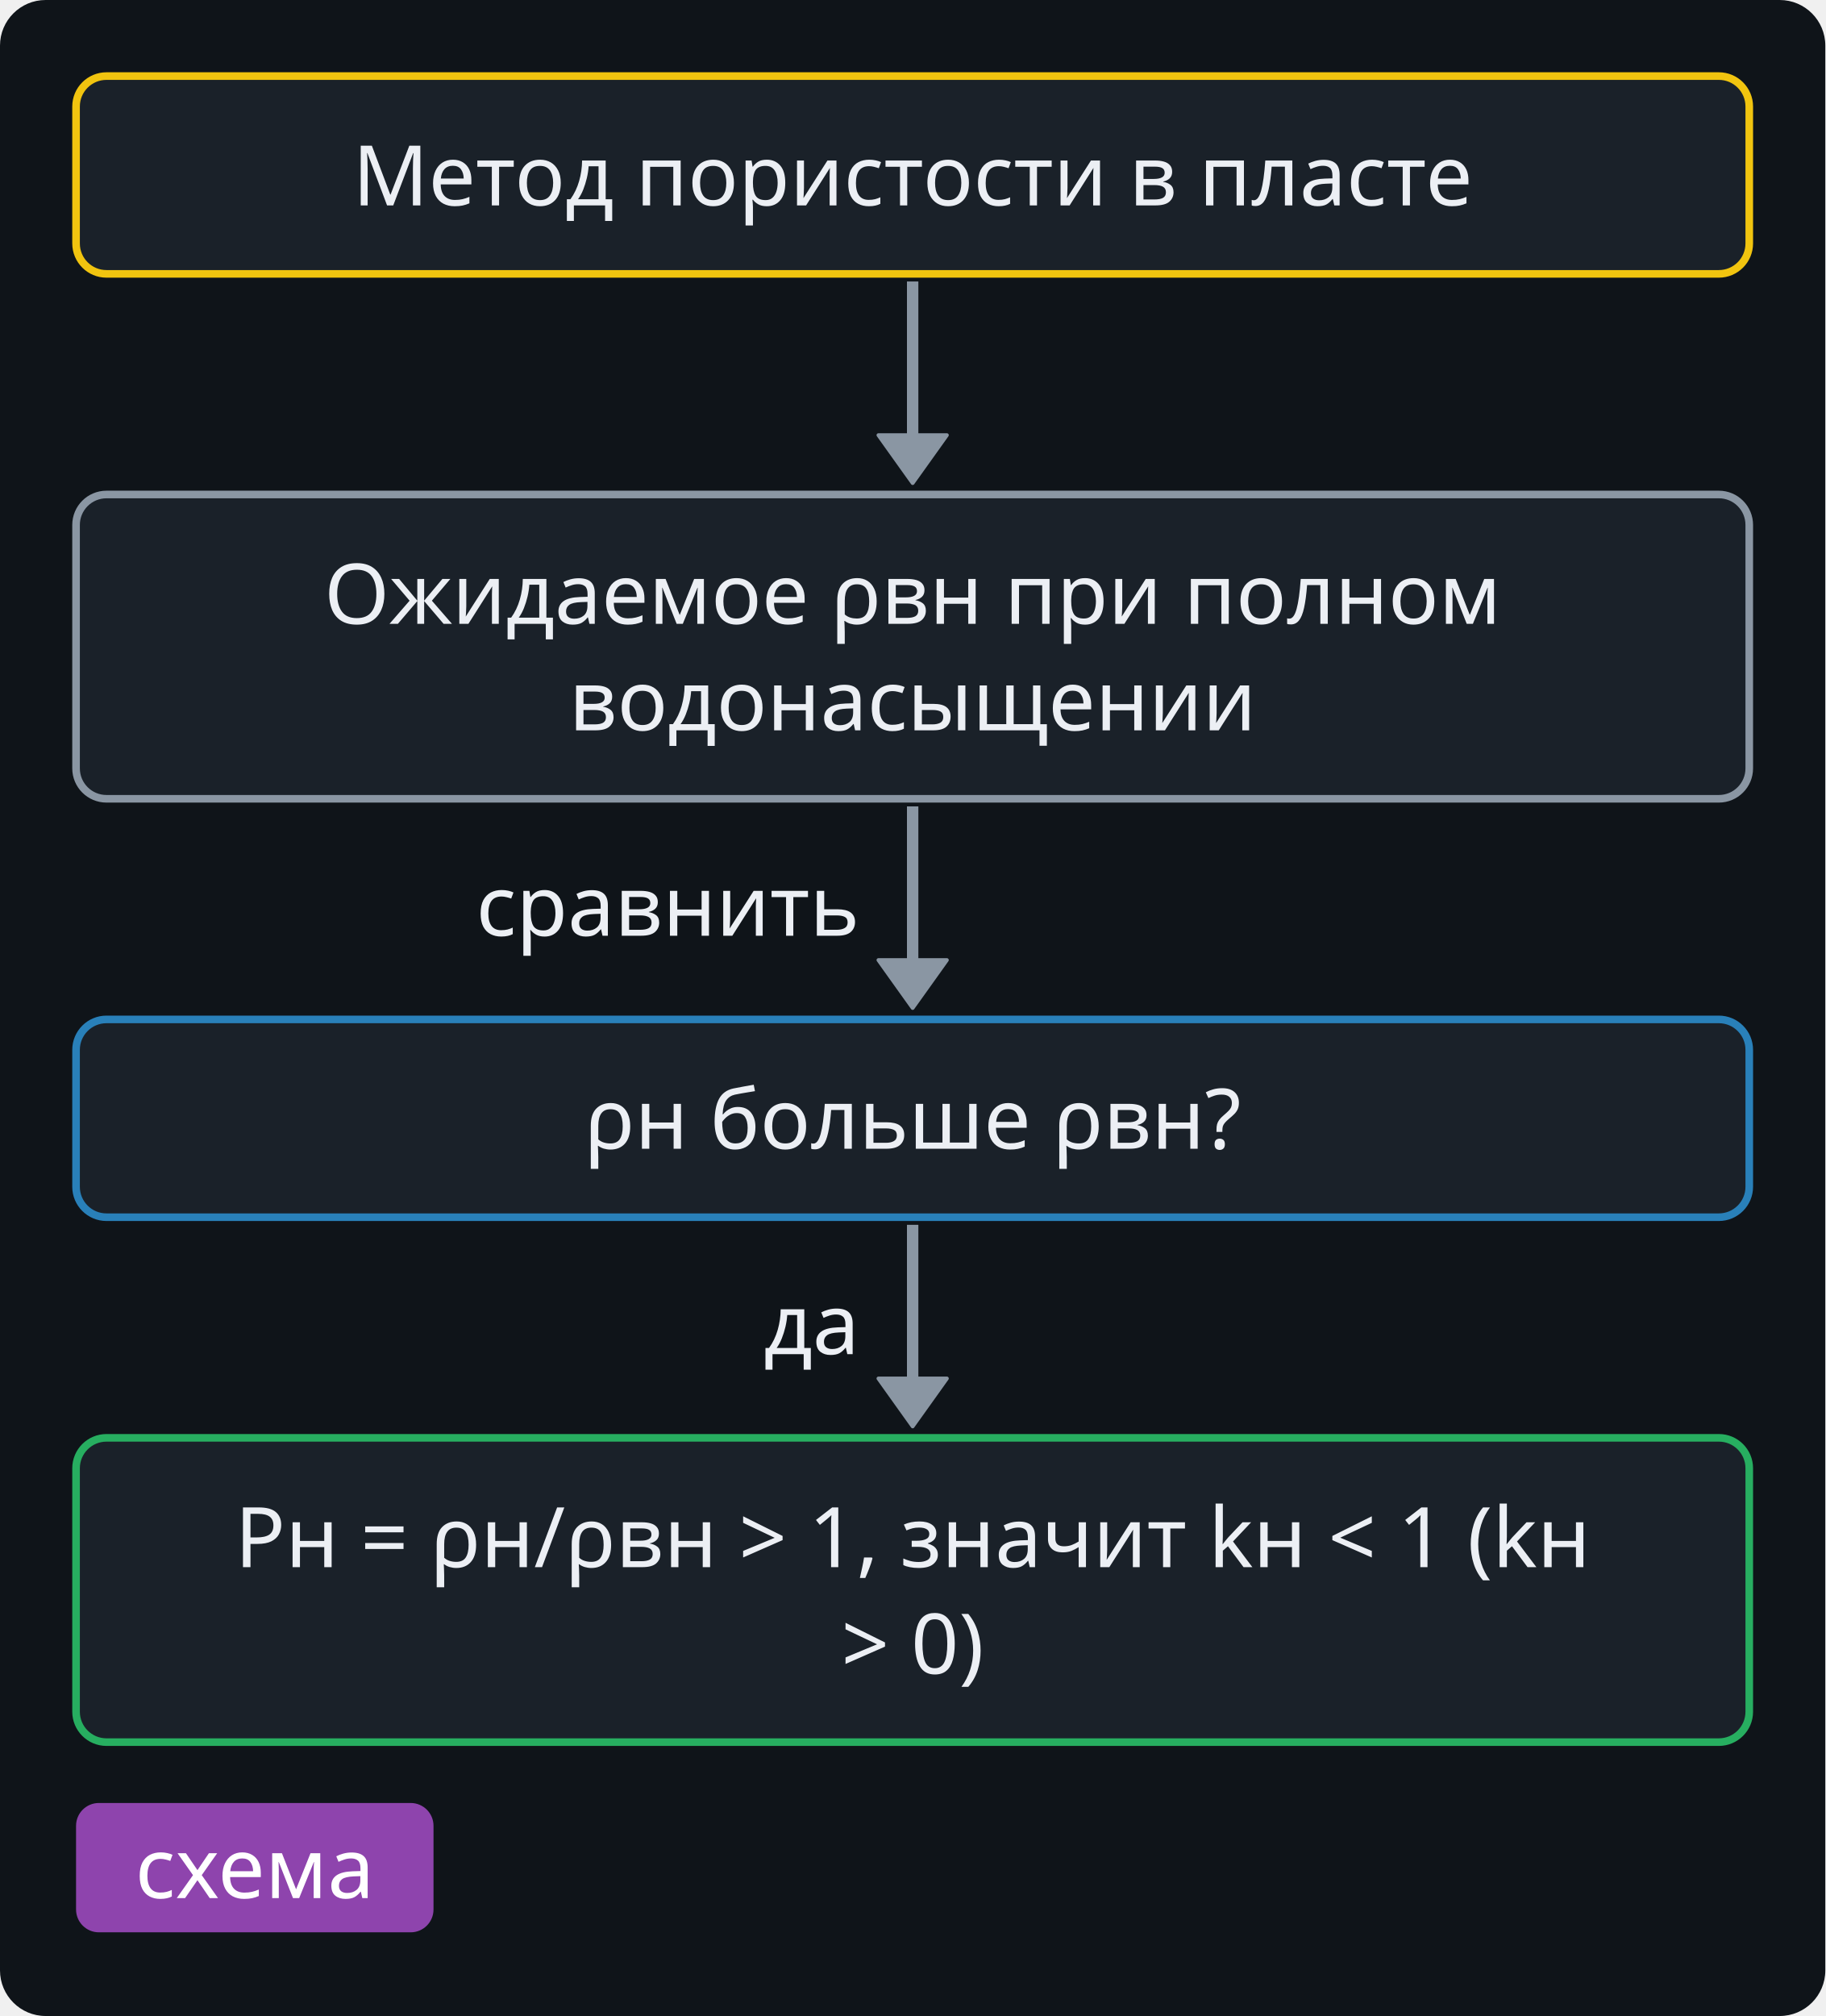
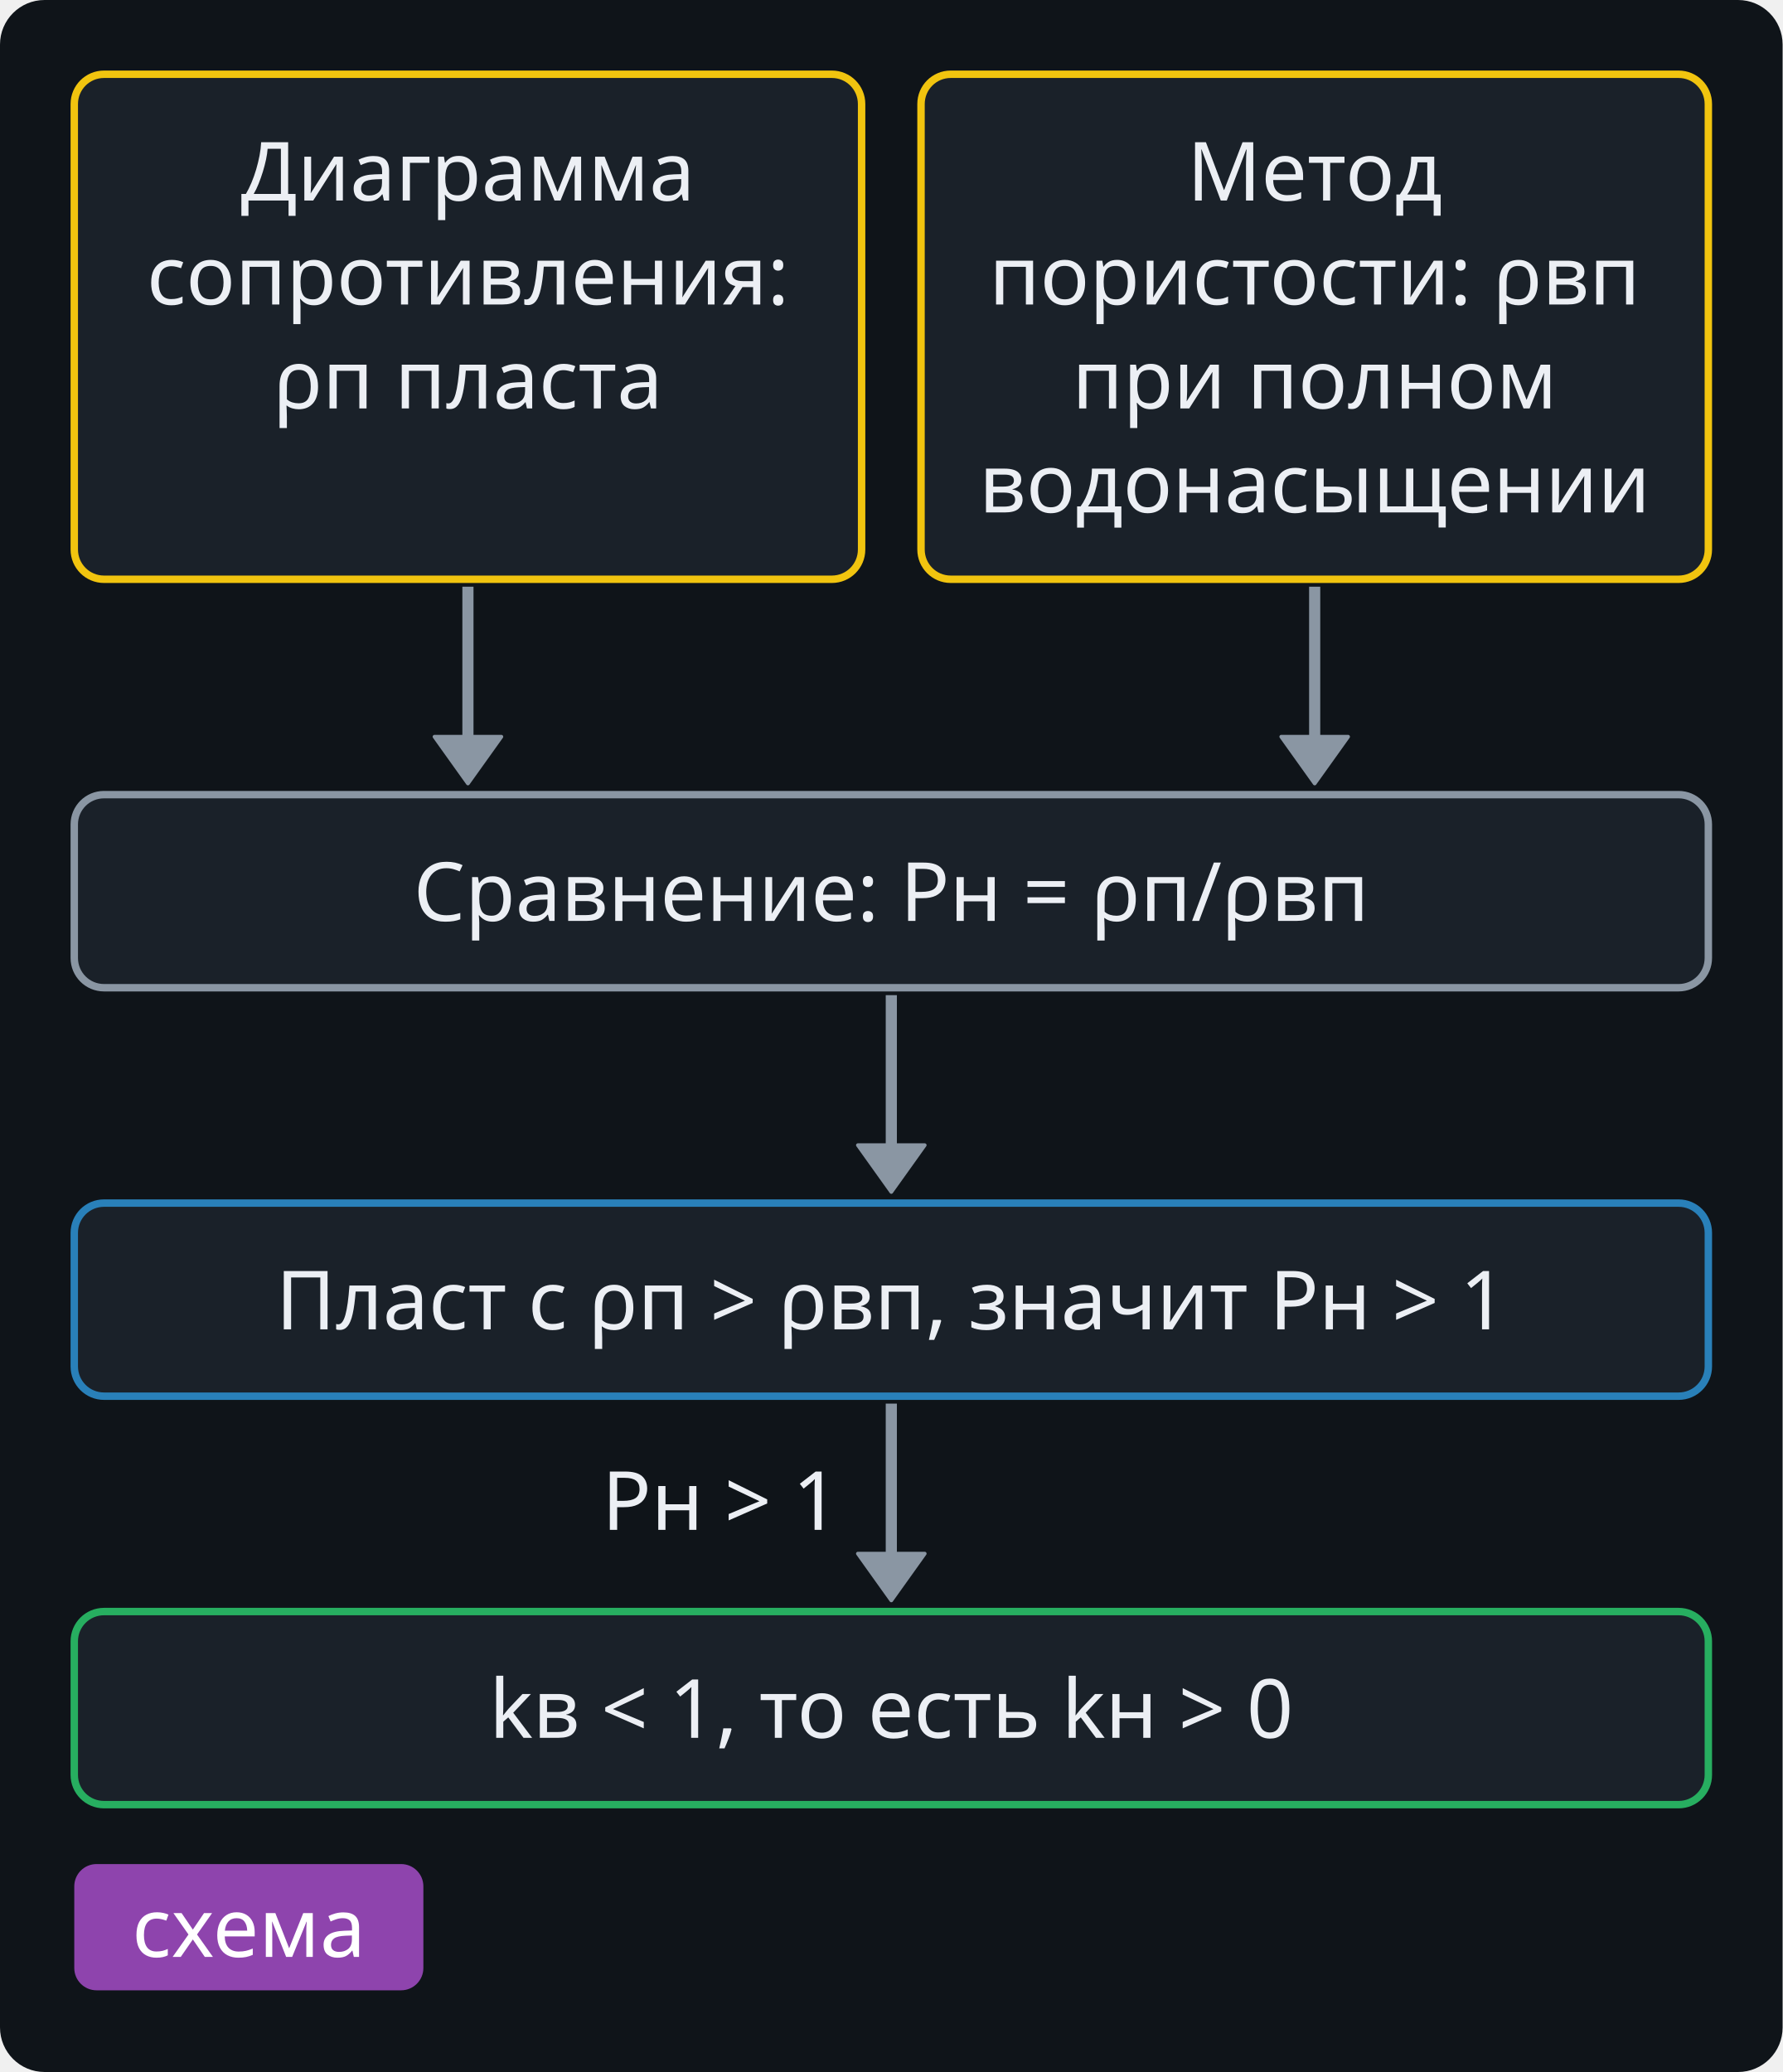
- <svg xmlns="http://www.w3.org/2000/svg" viewBox="0 0 480 530" width="480" height="530" font-family="Segoe UI, sans-serif" role="img">
-   <rect x="0.0" y="0.0" width="480.0" height="530.0" rx="12" fill="#0F1419" stroke="none" />
-   <rect x="20.0" y="20.0" width="440.0" height="52.0" rx="8" fill="#1A2129" stroke="#F1C40F" stroke-width="2" />
-   <text x="240.0" y="54.0" fill="#ECEFF4" font-size="22" font-weight="400" text-anchor="middle">Метод пористости в пласте</text>
-   <rect x="20.0" y="130.0" width="440.0" height="80.0" rx="8" fill="#1A2129" stroke="#8A96A3" stroke-width="2" />
-   <text x="240.0" y="164.0" fill="#ECEFF4" font-size="22" font-weight="400" text-anchor="middle">Ожидаемое ρвн при полном</text>
-   <text x="240.0" y="192.0" fill="#ECEFF4" font-size="22" font-weight="400" text-anchor="middle">водонасыщении</text>
-   <rect x="20.0" y="268.0" width="440.0" height="52.0" rx="8" fill="#1A2129" stroke="#2980B9" stroke-width="2" />
-   <text x="240.0" y="302.0" fill="#ECEFF4" font-size="22" font-weight="400" text-anchor="middle">ρн больше ρвн?</text>
-   <rect x="20.0" y="378.0" width="440.0" height="80.0" rx="8" fill="#1A2129" stroke="#27AE60" stroke-width="2" />
-   <text x="240.0" y="412.0" fill="#ECEFF4" font-size="22" font-weight="400" text-anchor="middle">Pн = ρн/ρвн &gt; 1, значит kн &lt; 1 (kн</text>
-   <text x="240.0" y="440.0" fill="#ECEFF4" font-size="22" font-weight="400" text-anchor="middle">&gt; 0)</text>
-   <line x1="240.0" y1="74.0" x2="240.0" y2="114.4" stroke="#8A96A3" stroke-width="3" />
-   <path d="M240.0,127.0 L231.0,114.4 L249.0,114.4 Z" fill="#8A96A3" stroke="#8A96A3" stroke-width="1" stroke-linejoin="round" />
-   <line x1="240.0" y1="212.0" x2="240.0" y2="252.4" stroke="#8A96A3" stroke-width="3" />
-   <path d="M240.0,265.0 L231.0,252.4 L249.0,252.4 Z" fill="#8A96A3" stroke="#8A96A3" stroke-width="1" stroke-linejoin="round" />
-   <text x="226.0" y="246.0" fill="#ECEFF4" font-size="22" font-weight="400" text-anchor="end">сравнить</text>
-   <line x1="240.0" y1="322.0" x2="240.0" y2="362.4" stroke="#8A96A3" stroke-width="3" />
-   <path d="M240.0,375.0 L231.0,362.4 L249.0,362.4 Z" fill="#8A96A3" stroke="#8A96A3" stroke-width="1" stroke-linejoin="round" />
-   <text x="226.0" y="356.0" fill="#ECEFF4" font-size="22" font-weight="400" text-anchor="end">да</text>
-   <rect x="20.0" y="474.0" width="94.0" height="34.0" rx="6" fill="#8E44AD" stroke="none" />
-   <text x="67.0" y="499.0" fill="#FFFFFF" font-size="22" font-weight="400" text-anchor="middle">схема</text>
+ <svg xmlns="http://www.w3.org/2000/svg" viewBox="0 0 480 558" width="480" height="558" font-family="Segoe UI, sans-serif" role="img">
+   <rect x="0.0" y="0.0" width="480.0" height="558.0" rx="12" fill="#0F1419" stroke="none" />
+   <rect x="20.0" y="20.0" width="212.0" height="136.0" rx="8" fill="#1A2129" stroke="#F1C40F" stroke-width="2" />
+   <text x="126.0" y="54.0" fill="#ECEFF4" font-size="22" font-weight="400" text-anchor="middle">Диаграмма</text>
+   <text x="126.0" y="82.0" fill="#ECEFF4" font-size="22" font-weight="400" text-anchor="middle">сопротивления:</text>
+   <text x="126.0" y="110.0" fill="#ECEFF4" font-size="22" font-weight="400" text-anchor="middle">ρп пласта</text>
+   <rect x="248.0" y="20.0" width="212.0" height="136.0" rx="8" fill="#1A2129" stroke="#F1C40F" stroke-width="2" />
+   <text x="354.0" y="54.0" fill="#ECEFF4" font-size="22" font-weight="400" text-anchor="middle">Метод</text>
+   <text x="354.0" y="82.0" fill="#ECEFF4" font-size="22" font-weight="400" text-anchor="middle">пористости: ρвп</text>
+   <text x="354.0" y="110.0" fill="#ECEFF4" font-size="22" font-weight="400" text-anchor="middle">при полном</text>
+   <text x="354.0" y="138.0" fill="#ECEFF4" font-size="22" font-weight="400" text-anchor="middle">водонасыщении</text>
+   <rect x="20.0" y="214.0" width="440.0" height="52.0" rx="8" fill="#1A2129" stroke="#8A96A3" stroke-width="2" />
+   <text x="240.0" y="248.0" fill="#ECEFF4" font-size="22" font-weight="400" text-anchor="middle">Сравнение: Pн = ρп/ρвп</text>
+   <rect x="20.0" y="324.0" width="440.0" height="52.0" rx="8" fill="#1A2129" stroke="#2980B9" stroke-width="2" />
+   <text x="240.0" y="358.0" fill="#ECEFF4" font-size="22" font-weight="400" text-anchor="middle">Пласт с ρп &gt; ρвп, значит Pн &gt; 1</text>
+   <rect x="20.0" y="434.0" width="440.0" height="52.0" rx="8" fill="#1A2129" stroke="#27AE60" stroke-width="2" />
+   <text x="240.0" y="468.0" fill="#ECEFF4" font-size="22" font-weight="400" text-anchor="middle">kв &lt; 1, то есть kн &gt; 0</text>
+   <line x1="126.0" y1="158.0" x2="126.0" y2="198.4" stroke="#8A96A3" stroke-width="3" />
+   <path d="M126.0,211.0 L117.0,198.4 L135.0,198.4 Z" fill="#8A96A3" stroke="#8A96A3" stroke-width="1" stroke-linejoin="round" />
+   <line x1="354.0" y1="158.0" x2="354.0" y2="198.4" stroke="#8A96A3" stroke-width="3" />
+   <path d="M354.0,211.0 L345.0,198.4 L363.0,198.4 Z" fill="#8A96A3" stroke="#8A96A3" stroke-width="1" stroke-linejoin="round" />
+   <line x1="240.0" y1="268.0" x2="240.0" y2="308.4" stroke="#8A96A3" stroke-width="3" />
+   <path d="M240.0,321.0 L231.0,308.4 L249.0,308.4 Z" fill="#8A96A3" stroke="#8A96A3" stroke-width="1" stroke-linejoin="round" />
+   <line x1="240.0" y1="378.0" x2="240.0" y2="418.4" stroke="#8A96A3" stroke-width="3" />
+   <path d="M240.0,431.0 L231.0,418.4 L249.0,418.4 Z" fill="#8A96A3" stroke="#8A96A3" stroke-width="1" stroke-linejoin="round" />
+   <text x="226.0" y="412.0" fill="#ECEFF4" font-size="22" font-weight="400" text-anchor="end">Pн &gt; 1</text>
+   <rect x="20.0" y="502.0" width="94.0" height="34.0" rx="6" fill="#8E44AD" stroke="none" />
+   <text x="67.0" y="527.0" fill="#FFFFFF" font-size="22" font-weight="400" text-anchor="middle">схема</text>
</svg>
